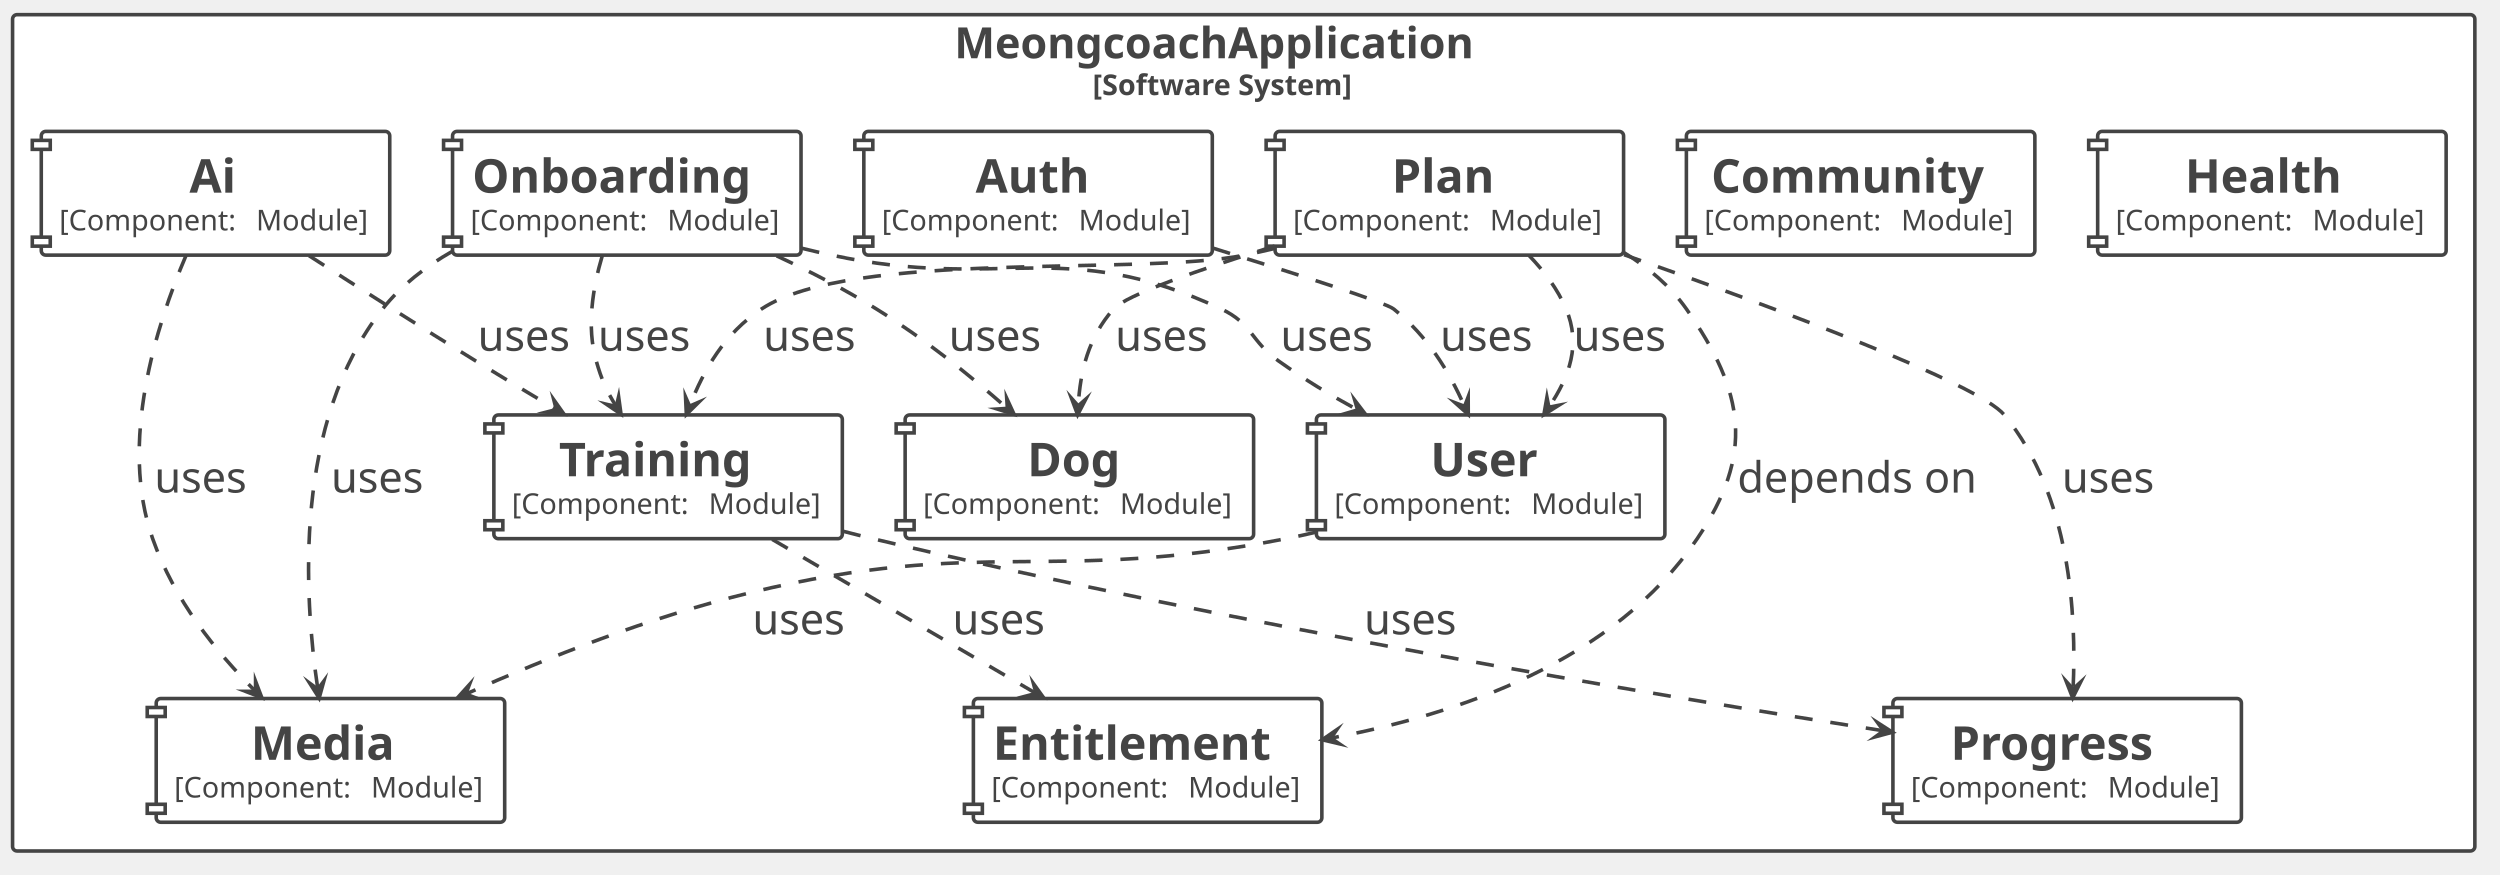
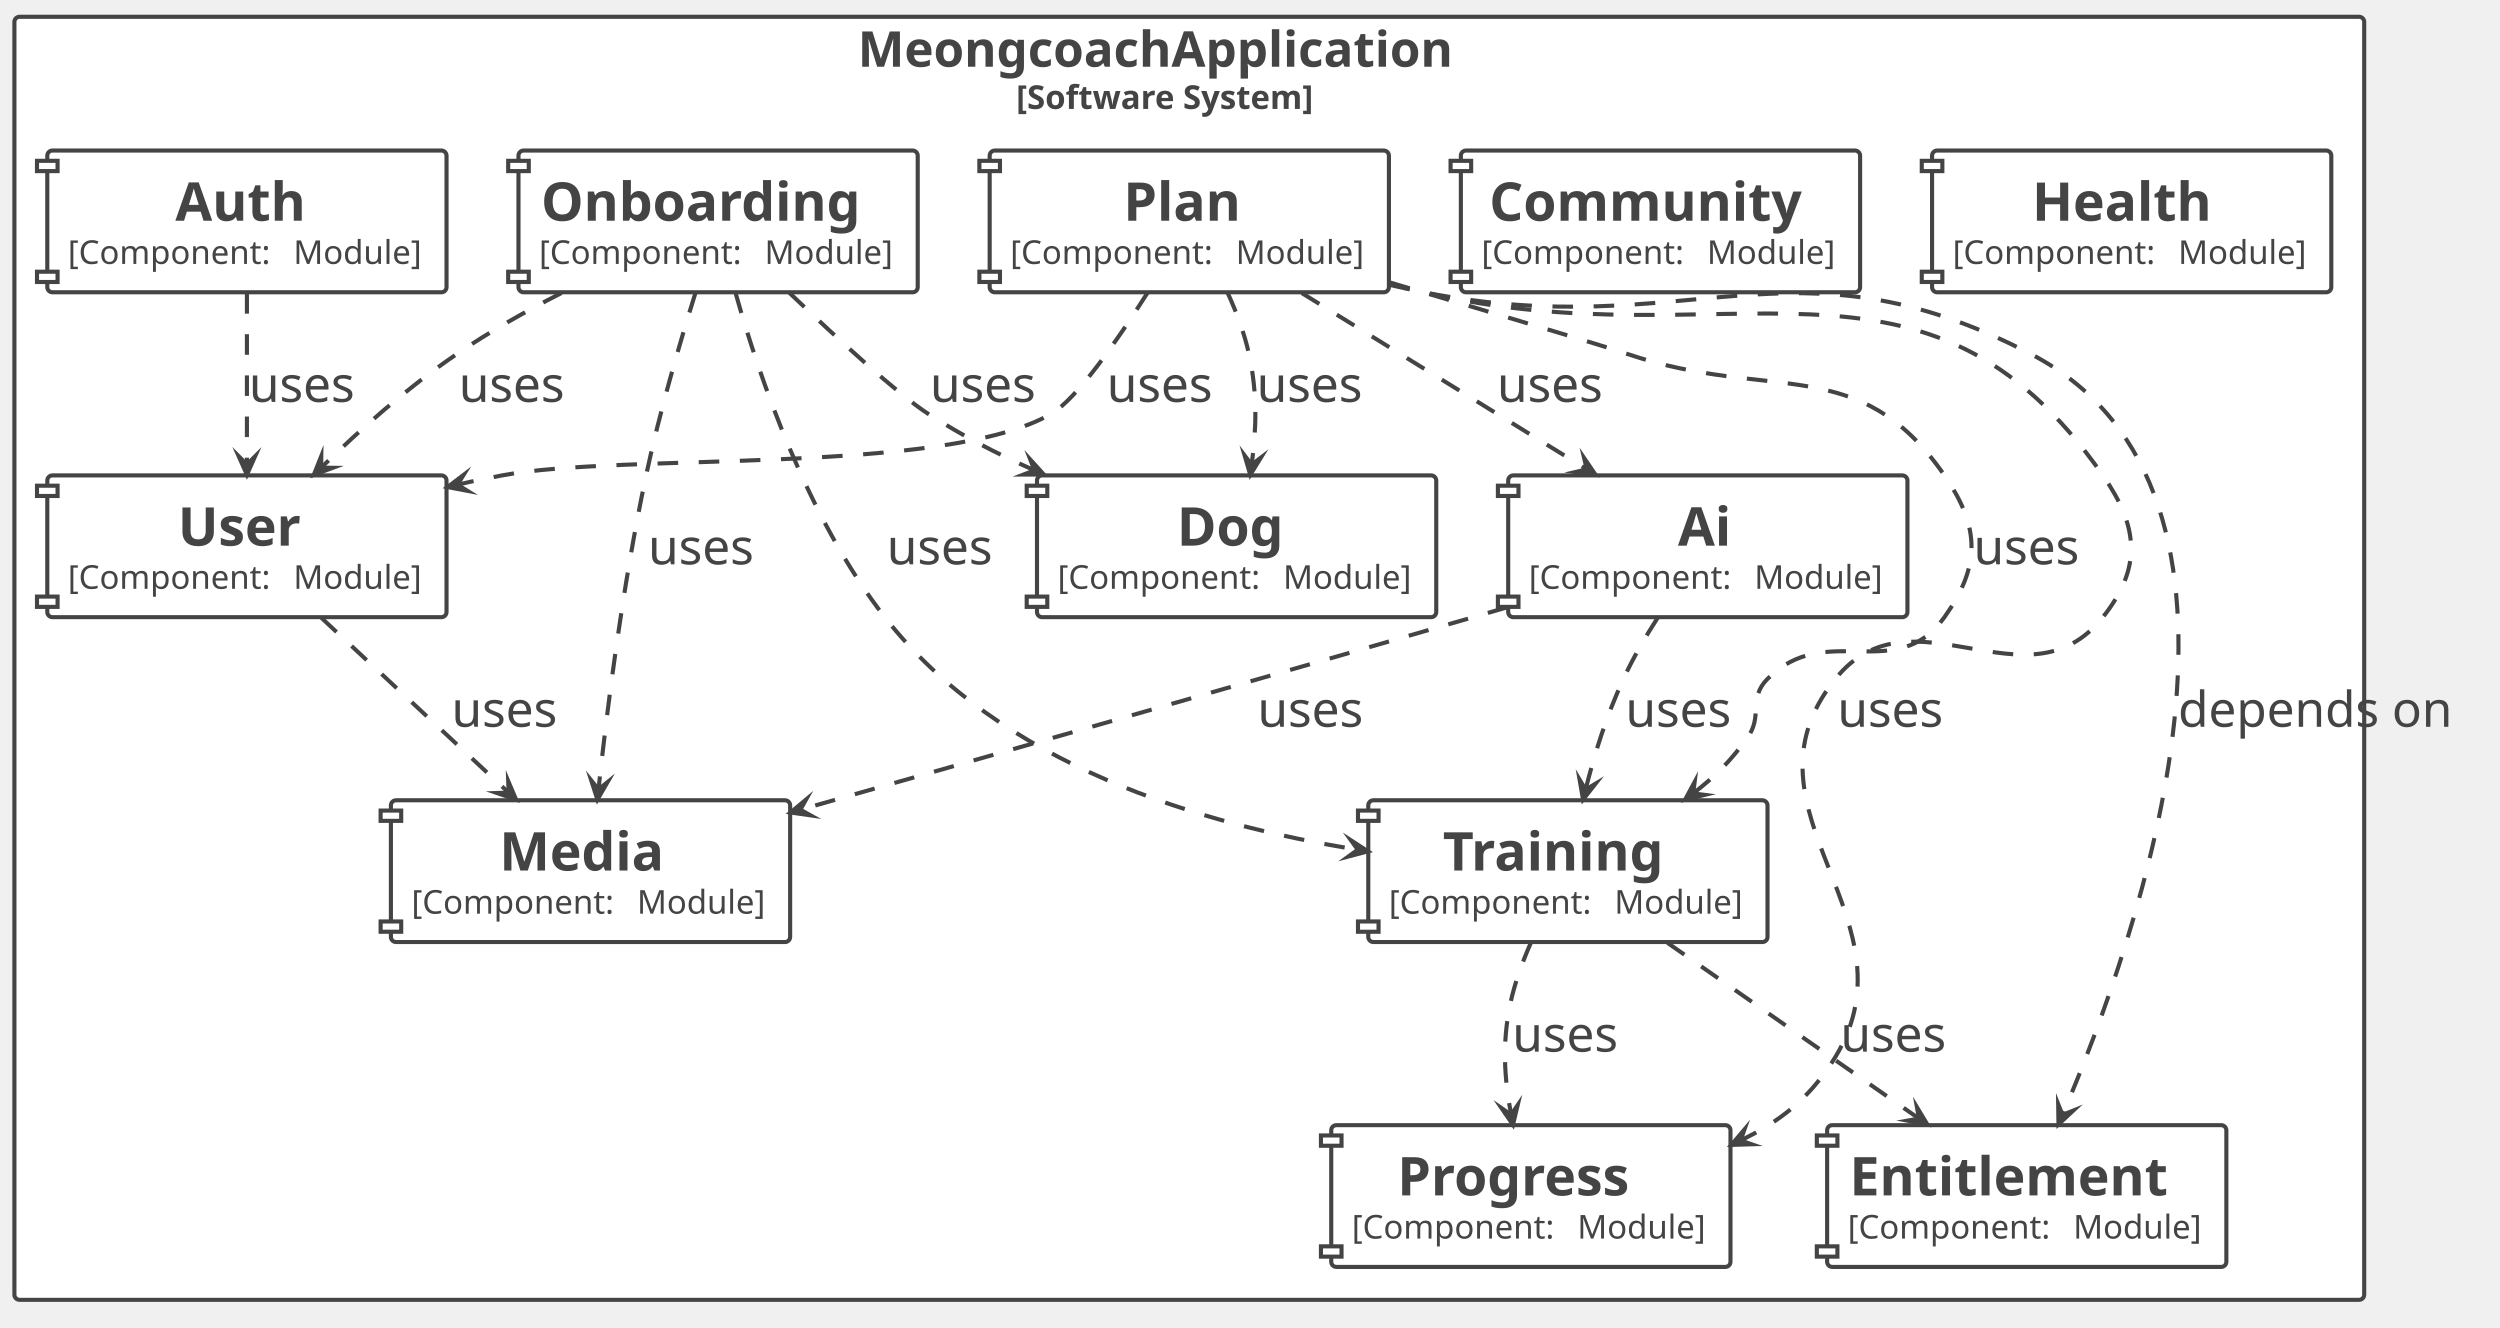
- <svg xmlns="http://www.w3.org/2000/svg" version="1.1" data-diagram-type="DESCRIPTION" style="width:1392px;height:487px;background:#FFFFFF;" width="1392px" height="487px" viewBox="0 0 1392 487" zoomAndPan="magnify" preserveAspectRatio="none" contentStyleType="text/css">
+ <svg xmlns="http://www.w3.org/2000/svg" version="1.1" data-diagram-type="DESCRIPTION" style="width:1215px;height:645px;background:#FFFFFF;" width="1215px" height="645px" viewBox="0 0 1215 645" zoomAndPan="magnify" preserveAspectRatio="none" contentStyleType="text/css">
  <defs />
  <g font-family="sans-serif" lengthAdjust="spacing">
    <g class="cluster" data-qualified-name="MeongcoachApplication.n.size.16..Software System...size." id="ent0001" data-source-line="48">
-       <rect x="7" y="8.16" width="1371" height="465.67" fill="#FFF" style="stroke:#444;stroke-width:2;" rx="2.5" ry="2.5" />
-       <text x="531.391" y="32.438" fill="#444" font-size="24" textLength="322.219" font-weight="700">MeongcoachApplication</text>
-       <text x="608.355" y="52.949" fill="#444" font-size="16" textLength="168.289" font-weight="700">[Software System]</text>
+       <rect x="7" y="8.16" width="1142" height="623.56" fill="#FFF" style="stroke:#444;stroke-width:2;" rx="2.5" ry="2.5" />
+       <text x="416.891" y="32.438" fill="#444" font-size="24" textLength="322.219" font-weight="700">MeongcoachApplication</text>
+       <text x="493.855" y="52.949" fill="#444" font-size="16" textLength="168.289" font-weight="700">[Software System]</text>
    </g>
    <g class="entity" data-qualified-name="MeongcoachApplication.n.size.16..Software System...size..MeongcoachApplication.MeongcoachApplication.User" id="ent0002" data-source-line="49">
+       <rect x="22.98" y="231.05" width="194.031" height="68.891" fill="#FFF" style="stroke:#444;stroke-width:2;" rx="2.5" ry="2.5" />
+       <rect x="17.98" y="236.05" width="10" height="5" fill="#FFF" style="stroke:#444;stroke-width:2;" />
+       <rect x="17.98" y="289.941" width="10" height="5" fill="#FFF" style="stroke:#444;stroke-width:2;" />
+       <text x="86.474" y="265.184" fill="#444" font-size="26" textLength="67.044" font-weight="700">User</text>
+       <text x="32.98" y="286.167" fill="#444" font-size="16" textLength="104.523">[Component:</text>
+       <text x="137.503" y="286.167" fill="#444" font-size="16"> </text>
+       <text x="142.589" y="286.167" fill="#444" font-size="16" textLength="64.422">Module]</text>
+     </g>
+     <g class="entity" data-qualified-name="MeongcoachApplication.n.size.16..Software System...size..MeongcoachApplication.MeongcoachApplication.Ai" id="ent0003" data-source-line="50">
      <rect x="732.98" y="231.05" width="194.031" height="68.891" fill="#FFF" style="stroke:#444;stroke-width:2;" rx="2.5" ry="2.5" />
      <rect x="727.98" y="236.05" width="10" height="5" fill="#FFF" style="stroke:#444;stroke-width:2;" />
      <rect x="727.98" y="289.941" width="10" height="5" fill="#FFF" style="stroke:#444;stroke-width:2;" />
-       <text x="796.474" y="265.184" fill="#444" font-size="26" textLength="67.044" font-weight="700">User</text>
+       <text x="815.479" y="265.184" fill="#444" font-size="26" textLength="29.034" font-weight="700">Ai</text>
      <text x="742.98" y="286.167" fill="#444" font-size="16" textLength="104.523">[Component:</text>
      <text x="847.503" y="286.167" fill="#444" font-size="16"> </text>
      <text x="852.589" y="286.167" fill="#444" font-size="16" textLength="64.422">Module]</text>
    </g>
-     <g class="entity" data-qualified-name="MeongcoachApplication.n.size.16..Software System...size..MeongcoachApplication.MeongcoachApplication.Ai" id="ent0003" data-source-line="50">
+     <g class="entity" data-qualified-name="MeongcoachApplication.n.size.16..Software System...size..MeongcoachApplication.MeongcoachApplication.Auth" id="ent0004" data-source-line="51">
      <rect x="22.98" y="73.16" width="194.031" height="68.891" fill="#FFF" style="stroke:#444;stroke-width:2;" rx="2.5" ry="2.5" />
      <rect x="17.98" y="78.16" width="10" height="5" fill="#FFF" style="stroke:#444;stroke-width:2;" />
      <rect x="17.98" y="132.051" width="10" height="5" fill="#FFF" style="stroke:#444;stroke-width:2;" />
-       <text x="105.479" y="107.294" fill="#444" font-size="26" textLength="29.034" font-weight="700">Ai</text>
+       <text x="85.21" y="107.294" fill="#444" font-size="26" textLength="69.57" font-weight="700">Auth</text>
      <text x="32.98" y="128.277" fill="#444" font-size="16" textLength="104.523">[Component:</text>
      <text x="137.503" y="128.277" fill="#444" font-size="16"> </text>
      <text x="142.589" y="128.277" fill="#444" font-size="16" textLength="64.422">Module]</text>
-     </g>
-     <g class="entity" data-qualified-name="MeongcoachApplication.n.size.16..Software System...size..MeongcoachApplication.MeongcoachApplication.Auth" id="ent0004" data-source-line="51">
-       <rect x="480.98" y="73.16" width="194.031" height="68.891" fill="#FFF" style="stroke:#444;stroke-width:2;" rx="2.5" ry="2.5" />
-       <rect x="475.98" y="78.16" width="10" height="5" fill="#FFF" style="stroke:#444;stroke-width:2;" />
-       <rect x="475.98" y="132.051" width="10" height="5" fill="#FFF" style="stroke:#444;stroke-width:2;" />
-       <text x="543.21" y="107.294" fill="#444" font-size="26" textLength="69.57" font-weight="700">Auth</text>
-       <text x="490.98" y="128.277" fill="#444" font-size="16" textLength="104.523">[Component:</text>
-       <text x="595.503" y="128.277" fill="#444" font-size="16"> </text>
-       <text x="600.589" y="128.277" fill="#444" font-size="16" textLength="64.422">Module]</text>
    </g>
    <g class="entity" data-qualified-name="MeongcoachApplication.n.size.16..Software System...size..MeongcoachApplication.MeongcoachApplication.Onboarding" id="ent0005" data-source-line="52">
      <rect x="251.98" y="73.16" width="194.031" height="68.891" fill="#FFF" style="stroke:#444;stroke-width:2;" rx="2.5" ry="2.5" />
      <rect x="246.98" y="78.16" width="10" height="5" fill="#FFF" style="stroke:#444;stroke-width:2;" />
      <rect x="246.98" y="132.051" width="10" height="5" fill="#FFF" style="stroke:#444;stroke-width:2;" />
      <text x="262.947" y="107.294" fill="#444" font-size="26" textLength="172.098" font-weight="700">Onboarding</text>
      <text x="261.98" y="128.277" fill="#444" font-size="16" textLength="104.523">[Component:</text>
      <text x="366.503" y="128.277" fill="#444" font-size="16"> </text>
      <text x="371.589" y="128.277" fill="#444" font-size="16" textLength="64.422">Module]</text>
    </g>
    <g class="entity" data-qualified-name="MeongcoachApplication.n.size.16..Software System...size..MeongcoachApplication.MeongcoachApplication.Plan" id="ent0006" data-source-line="53">
+       <rect x="480.98" y="73.16" width="194.031" height="68.891" fill="#FFF" style="stroke:#444;stroke-width:2;" rx="2.5" ry="2.5" />
+       <rect x="475.98" y="78.16" width="10" height="5" fill="#FFF" style="stroke:#444;stroke-width:2;" />
+       <rect x="475.98" y="132.051" width="10" height="5" fill="#FFF" style="stroke:#444;stroke-width:2;" />
+       <text x="545.984" y="107.294" fill="#444" font-size="26" textLength="64.022" font-weight="700">Plan</text>
+       <text x="490.98" y="128.277" fill="#444" font-size="16" textLength="104.523">[Component:</text>
+       <text x="595.503" y="128.277" fill="#444" font-size="16"> </text>
+       <text x="600.589" y="128.277" fill="#444" font-size="16" textLength="64.422">Module]</text>
+     </g>
+     <g class="entity" data-qualified-name="MeongcoachApplication.n.size.16..Software System...size..MeongcoachApplication.MeongcoachApplication.Community" id="ent0007" data-source-line="54">
      <rect x="709.98" y="73.16" width="194.031" height="68.891" fill="#FFF" style="stroke:#444;stroke-width:2;" rx="2.5" ry="2.5" />
      <rect x="704.98" y="78.16" width="10" height="5" fill="#FFF" style="stroke:#444;stroke-width:2;" />
      <rect x="704.98" y="132.051" width="10" height="5" fill="#FFF" style="stroke:#444;stroke-width:2;" />
-       <text x="774.984" y="107.294" fill="#444" font-size="26" textLength="64.022" font-weight="700">Plan</text>
+       <text x="723.778" y="107.294" fill="#444" font-size="26" textLength="166.436" font-weight="700">Community</text>
      <text x="719.98" y="128.277" fill="#444" font-size="16" textLength="104.523">[Component:</text>
      <text x="824.503" y="128.277" fill="#444" font-size="16"> </text>
      <text x="829.589" y="128.277" fill="#444" font-size="16" textLength="64.422">Module]</text>
-     </g>
-     <g class="entity" data-qualified-name="MeongcoachApplication.n.size.16..Software System...size..MeongcoachApplication.MeongcoachApplication.Community" id="ent0007" data-source-line="54">
-       <rect x="938.98" y="73.16" width="194.031" height="68.891" fill="#FFF" style="stroke:#444;stroke-width:2;" rx="2.5" ry="2.5" />
-       <rect x="933.98" y="78.16" width="10" height="5" fill="#FFF" style="stroke:#444;stroke-width:2;" />
-       <rect x="933.98" y="132.051" width="10" height="5" fill="#FFF" style="stroke:#444;stroke-width:2;" />
-       <text x="952.778" y="107.294" fill="#444" font-size="26" textLength="166.436" font-weight="700">Community</text>
-       <text x="948.98" y="128.277" fill="#444" font-size="16" textLength="104.523">[Component:</text>
-       <text x="1053.503" y="128.277" fill="#444" font-size="16"> </text>
-       <text x="1058.589" y="128.277" fill="#444" font-size="16" textLength="64.422">Module]</text>
    </g>
    <g class="entity" data-qualified-name="MeongcoachApplication.n.size.16..Software System...size..MeongcoachApplication.MeongcoachApplication.Dog" id="ent0008" data-source-line="55">
      <rect x="503.98" y="231.05" width="194.031" height="68.891" fill="#FFF" style="stroke:#444;stroke-width:2;" rx="2.5" ry="2.5" />
      <rect x="498.98" y="236.05" width="10" height="5" fill="#FFF" style="stroke:#444;stroke-width:2;" />
      <rect x="498.98" y="289.941" width="10" height="5" fill="#FFF" style="stroke:#444;stroke-width:2;" />
      <text x="571.968" y="265.184" fill="#444" font-size="26" textLength="58.056" font-weight="700">Dog</text>
      <text x="513.98" y="286.167" fill="#444" font-size="16" textLength="104.523">[Component:</text>
      <text x="618.503" y="286.167" fill="#444" font-size="16"> </text>
      <text x="623.589" y="286.167" fill="#444" font-size="16" textLength="64.422">Module]</text>
    </g>
    <g class="entity" data-qualified-name="MeongcoachApplication.n.size.16..Software System...size..MeongcoachApplication.MeongcoachApplication.Entitlement" id="ent0009" data-source-line="56">
-       <rect x="541.98" y="388.94" width="194.031" height="68.891" fill="#FFF" style="stroke:#444;stroke-width:2;" rx="2.5" ry="2.5" />
-       <rect x="536.98" y="393.94" width="10" height="5" fill="#FFF" style="stroke:#444;stroke-width:2;" />
-       <rect x="536.98" y="447.831" width="10" height="5" fill="#FFF" style="stroke:#444;stroke-width:2;" />
-       <text x="552.871" y="423.074" fill="#444" font-size="26" textLength="172.25" font-weight="700">Entitlement</text>
-       <text x="551.98" y="444.057" fill="#444" font-size="16" textLength="104.523">[Component:</text>
-       <text x="656.503" y="444.057" fill="#444" font-size="16"> </text>
-       <text x="661.589" y="444.057" fill="#444" font-size="16" textLength="64.422">Module]</text>
+       <rect x="887.98" y="546.83" width="194.031" height="68.891" fill="#FFF" style="stroke:#444;stroke-width:2;" rx="2.5" ry="2.5" />
+       <rect x="882.98" y="551.83" width="10" height="5" fill="#FFF" style="stroke:#444;stroke-width:2;" />
+       <rect x="882.98" y="605.721" width="10" height="5" fill="#FFF" style="stroke:#444;stroke-width:2;" />
+       <text x="898.871" y="580.964" fill="#444" font-size="26" textLength="172.25" font-weight="700">Entitlement</text>
+       <text x="897.98" y="601.947" fill="#444" font-size="16" textLength="104.523">[Component:</text>
+       <text x="1002.503" y="601.947" fill="#444" font-size="16"> </text>
+       <text x="1007.589" y="601.947" fill="#444" font-size="16" textLength="64.422">Module]</text>
    </g>
    <g class="entity" data-qualified-name="MeongcoachApplication.n.size.16..Software System...size..MeongcoachApplication.MeongcoachApplication.Health" id="ent0010" data-source-line="57">
-       <rect x="1167.98" y="73.16" width="194.031" height="68.891" fill="#FFF" style="stroke:#444;stroke-width:2;" rx="2.5" ry="2.5" />
-       <rect x="1162.98" y="78.16" width="10" height="5" fill="#FFF" style="stroke:#444;stroke-width:2;" />
-       <rect x="1162.98" y="132.051" width="10" height="5" fill="#FFF" style="stroke:#444;stroke-width:2;" />
-       <text x="1216.601" y="107.294" fill="#444" font-size="26" textLength="96.789" font-weight="700">Health</text>
-       <text x="1177.98" y="128.277" fill="#444" font-size="16" textLength="104.523">[Component:</text>
-       <text x="1282.503" y="128.277" fill="#444" font-size="16"> </text>
-       <text x="1287.589" y="128.277" fill="#444" font-size="16" textLength="64.422">Module]</text>
+       <rect x="938.98" y="73.16" width="194.031" height="68.891" fill="#FFF" style="stroke:#444;stroke-width:2;" rx="2.5" ry="2.5" />
+       <rect x="933.98" y="78.16" width="10" height="5" fill="#FFF" style="stroke:#444;stroke-width:2;" />
+       <rect x="933.98" y="132.051" width="10" height="5" fill="#FFF" style="stroke:#444;stroke-width:2;" />
+       <text x="987.601" y="107.294" fill="#444" font-size="26" textLength="96.789" font-weight="700">Health</text>
+       <text x="948.98" y="128.277" fill="#444" font-size="16" textLength="104.523">[Component:</text>
+       <text x="1053.503" y="128.277" fill="#444" font-size="16"> </text>
+       <text x="1058.589" y="128.277" fill="#444" font-size="16" textLength="64.422">Module]</text>
    </g>
    <g class="entity" data-qualified-name="MeongcoachApplication.n.size.16..Software System...size..MeongcoachApplication.MeongcoachApplication.Media" id="ent0011" data-source-line="58">
-       <rect x="86.98" y="388.94" width="194.031" height="68.891" fill="#FFF" style="stroke:#444;stroke-width:2;" rx="2.5" ry="2.5" />
-       <rect x="81.98" y="393.94" width="10" height="5" fill="#FFF" style="stroke:#444;stroke-width:2;" />
-       <rect x="81.98" y="447.831" width="10" height="5" fill="#FFF" style="stroke:#444;stroke-width:2;" />
-       <text x="139.708" y="423.074" fill="#444" font-size="26" textLength="88.575" font-weight="700">Media</text>
-       <text x="96.98" y="444.057" fill="#444" font-size="16" textLength="104.523">[Component:</text>
-       <text x="201.503" y="444.057" fill="#444" font-size="16"> </text>
-       <text x="206.589" y="444.057" fill="#444" font-size="16" textLength="64.422">Module]</text>
+       <rect x="189.98" y="388.94" width="194.031" height="68.891" fill="#FFF" style="stroke:#444;stroke-width:2;" rx="2.5" ry="2.5" />
+       <rect x="184.98" y="393.94" width="10" height="5" fill="#FFF" style="stroke:#444;stroke-width:2;" />
+       <rect x="184.98" y="447.831" width="10" height="5" fill="#FFF" style="stroke:#444;stroke-width:2;" />
+       <text x="242.708" y="423.074" fill="#444" font-size="26" textLength="88.575" font-weight="700">Media</text>
+       <text x="199.98" y="444.057" fill="#444" font-size="16" textLength="104.523">[Component:</text>
+       <text x="304.503" y="444.057" fill="#444" font-size="16"> </text>
+       <text x="309.589" y="444.057" fill="#444" font-size="16" textLength="64.422">Module]</text>
    </g>
    <g class="entity" data-qualified-name="MeongcoachApplication.n.size.16..Software System...size..MeongcoachApplication.MeongcoachApplication.Progress" id="ent0012" data-source-line="59">
-       <rect x="1053.98" y="388.94" width="194.031" height="68.891" fill="#FFF" style="stroke:#444;stroke-width:2;" rx="2.5" ry="2.5" />
-       <rect x="1048.98" y="393.94" width="10" height="5" fill="#FFF" style="stroke:#444;stroke-width:2;" />
-       <rect x="1048.98" y="447.831" width="10" height="5" fill="#FFF" style="stroke:#444;stroke-width:2;" />
-       <text x="1086.116" y="423.074" fill="#444" font-size="26" textLength="129.759" font-weight="700">Progress</text>
-       <text x="1063.98" y="444.057" fill="#444" font-size="16" textLength="104.523">[Component:</text>
-       <text x="1168.503" y="444.057" fill="#444" font-size="16"> </text>
-       <text x="1173.589" y="444.057" fill="#444" font-size="16" textLength="64.422">Module]</text>
+       <rect x="646.98" y="546.83" width="194.031" height="68.891" fill="#FFF" style="stroke:#444;stroke-width:2;" rx="2.5" ry="2.5" />
+       <rect x="641.98" y="551.83" width="10" height="5" fill="#FFF" style="stroke:#444;stroke-width:2;" />
+       <rect x="641.98" y="605.721" width="10" height="5" fill="#FFF" style="stroke:#444;stroke-width:2;" />
+       <text x="679.116" y="580.964" fill="#444" font-size="26" textLength="129.759" font-weight="700">Progress</text>
+       <text x="656.98" y="601.947" fill="#444" font-size="16" textLength="104.523">[Component:</text>
+       <text x="761.503" y="601.947" fill="#444" font-size="16"> </text>
+       <text x="766.589" y="601.947" fill="#444" font-size="16" textLength="64.422">Module]</text>
    </g>
    <g class="entity" data-qualified-name="MeongcoachApplication.n.size.16..Software System...size..MeongcoachApplication.MeongcoachApplication.Training" id="ent0013" data-source-line="60">
-       <rect x="274.98" y="231.05" width="194.031" height="68.891" fill="#FFF" style="stroke:#444;stroke-width:2;" rx="2.5" ry="2.5" />
-       <rect x="269.98" y="236.05" width="10" height="5" fill="#FFF" style="stroke:#444;stroke-width:2;" />
-       <rect x="269.98" y="289.941" width="10" height="5" fill="#FFF" style="stroke:#444;stroke-width:2;" />
-       <text x="311.217" y="265.184" fill="#444" font-size="26" textLength="121.558" font-weight="700">Training</text>
-       <text x="284.98" y="286.167" fill="#444" font-size="16" textLength="104.523">[Component:</text>
-       <text x="389.503" y="286.167" fill="#444" font-size="16"> </text>
-       <text x="394.589" y="286.167" fill="#444" font-size="16" textLength="64.422">Module]</text>
+       <rect x="664.98" y="388.94" width="194.031" height="68.891" fill="#FFF" style="stroke:#444;stroke-width:2;" rx="2.5" ry="2.5" />
+       <rect x="659.98" y="393.94" width="10" height="5" fill="#FFF" style="stroke:#444;stroke-width:2;" />
+       <rect x="659.98" y="447.831" width="10" height="5" fill="#FFF" style="stroke:#444;stroke-width:2;" />
+       <text x="701.217" y="423.074" fill="#444" font-size="26" textLength="121.558" font-weight="700">Training</text>
+       <text x="674.98" y="444.057" fill="#444" font-size="16" textLength="104.523">[Component:</text>
+       <text x="779.503" y="444.057" fill="#444" font-size="16"> </text>
+       <text x="784.589" y="444.057" fill="#444" font-size="16" textLength="64.422">Module]</text>
    </g>
-     <g class="link" data-entity-1="ent0002" data-entity-2="ent0011" id="lnk14" data-source-line="63" data-link-type="dependency">
-       <path d="M732.66,296.34 C727.05,297.66 721.47,298.87 716,299.94 C585.35,325.45 547.35,298.52 418,329.94 C361.44,343.68 304.927,366.124 259.357,386.444" style="stroke:#444;stroke-width:2;stroke-dasharray:10,10;" fill="none" id="MeongcoachApplication.MeongcoachApplication.User-to-MeongcoachApplication.MeongcoachApplication.Media" />
-       <polygon points="254.79,388.48,264.639,388.468,259.357,386.444,261.381,381.162,254.79,388.48" fill="#444" style="stroke:#444;stroke-width:2;stroke-linejoin:miter;stroke-miterlimit:10;" />
-       <text x="419" y="353.218" fill="#444" font-size="24" textLength="54.984">uses</text>
+     <g class="link" data-entity-1="ent0003" data-entity-2="ent0013" id="lnk14" data-source-line="63" data-link-type="dependency">
+       <path d="M805.55,300.36 C799.57,309.65 793.58,319.92 789,329.94 C780.45,348.64 775.105,365.862 770.585,383.752" style="stroke:#444;stroke-width:2;stroke-dasharray:10,10;" fill="none" id="MeongcoachApplication.MeongcoachApplication.Ai-to-MeongcoachApplication.MeongcoachApplication.Training" />
+       <polygon points="769.36,388.6,775.443,380.854,770.585,383.752,767.686,378.895,769.36,388.6" fill="#444" style="stroke:#444;stroke-width:2;stroke-linejoin:miter;stroke-miterlimit:10;" />
+       <text x="790" y="353.218" fill="#444" font-size="24" textLength="54.984">uses</text>
    </g>
-     <g class="link" data-entity-1="ent0013" data-entity-2="ent0012" id="lnk15" data-source-line="64" data-link-type="dependency">
-       <path d="M469.46,295.81 C475.04,297.26 480.58,298.65 486,299.94 C685.99,347.55 918.62,386.547 1048.77,406.927" style="stroke:#444;stroke-width:2;stroke-dasharray:10,10;" fill="none" id="MeongcoachApplication.MeongcoachApplication.Training-to-MeongcoachApplication.MeongcoachApplication.Progress" />
-       <polygon points="1053.71,407.7,1045.437,402.356,1048.77,406.927,1044.2,410.26,1053.71,407.7" fill="#444" style="stroke:#444;stroke-width:2;stroke-linejoin:miter;stroke-miterlimit:10;" />
-       <text x="759.57" y="353.218" fill="#444" font-size="24" textLength="54.984">uses</text>
+     <g class="link" data-entity-1="ent0003" data-entity-2="ent0011" id="lnk15" data-source-line="64" data-link-type="dependency">
+       <path d="M732.69,295.1 C727.04,296.74 721.45,298.36 716,299.94 C602.17,332.88 475.97,368.815 388.99,393.505" style="stroke:#444;stroke-width:2;stroke-dasharray:10,10;" fill="none" id="MeongcoachApplication.MeongcoachApplication.Ai-to-MeongcoachApplication.MeongcoachApplication.Media" />
+       <polygon points="384.18,394.87,393.93,396.261,388.99,393.505,391.746,388.565,384.18,394.87" fill="#444" style="stroke:#444;stroke-width:2;stroke-linejoin:miter;stroke-miterlimit:10;" />
+       <text x="611.15" y="353.218" fill="#444" font-size="24" textLength="54.984">uses</text>
    </g>
-     <g class="link" data-entity-1="ent0013" data-entity-2="ent0009" id="lnk16" data-source-line="65" data-link-type="dependency">
-       <path d="M429.94,300.32 C474.72,326.47 532.102,359.969 576.862,386.099" style="stroke:#444;stroke-width:2;stroke-dasharray:10,10;" fill="none" id="MeongcoachApplication.MeongcoachApplication.Training-to-MeongcoachApplication.MeongcoachApplication.Entitlement" />
-       <polygon points="581.18,388.62,575.424,380.628,576.862,386.099,571.391,387.537,581.18,388.62" fill="#444" style="stroke:#444;stroke-width:2;stroke-linejoin:miter;stroke-miterlimit:10;" />
-       <text x="530.41" y="353.218" fill="#444" font-size="24" textLength="54.984">uses</text>
+     <g class="link" data-entity-1="ent0005" data-entity-2="ent0002" id="lnk16" data-source-line="65" data-link-type="dependency">
+       <path d="M272.87,142.4 C255.63,151.2 237.77,161.27 222,172.05 C196.95,189.18 175.225,208.575 156.085,227.285" style="stroke:#444;stroke-width:2;stroke-dasharray:10,10;" fill="none" id="MeongcoachApplication.MeongcoachApplication.Onboarding-to-MeongcoachApplication.MeongcoachApplication.User" />
+       <polygon points="152.51,230.78,161.742,227.349,156.085,227.285,156.15,221.629,152.51,230.78" fill="#444" style="stroke:#444;stroke-width:2;stroke-linejoin:miter;stroke-miterlimit:10;" />
+       <text x="223" y="195.327" fill="#444" font-size="24" textLength="54.984">uses</text>
    </g>
-     <g class="link" data-entity-1="ent0003" data-entity-2="ent0013" id="lnk17" data-source-line="66" data-link-type="dependency">
-       <path d="M172.09,142.39 C199.59,160.08 233.98,181.97 265,201.05 C280.82,210.78 293.79,218.58 309.74,228.04" style="stroke:#444;stroke-width:2;stroke-dasharray:10,10;" fill="none" id="MeongcoachApplication.MeongcoachApplication.Ai-to-MeongcoachApplication.MeongcoachApplication.Training" />
-       <polygon points="314.04,230.59,308.34,222.559,309.74,228.04,304.259,229.439,314.04,230.59" fill="#444" style="stroke:#444;stroke-width:2;stroke-linejoin:miter;stroke-miterlimit:10;" />
-       <text x="266" y="195.328" fill="#444" font-size="24" textLength="54.984">uses</text>
+     <g class="link" data-entity-1="ent0005" data-entity-2="ent0008" id="lnk17" data-source-line="66" data-link-type="dependency">
+       <path d="M383.66,142.32 C407.3,164.86 436.8,191.98 451,201.05 C468.4,212.16 483.498,220.066 502.738,228.586" style="stroke:#444;stroke-width:2;stroke-dasharray:10,10;" fill="none" id="MeongcoachApplication.MeongcoachApplication.Onboarding-to-MeongcoachApplication.MeongcoachApplication.Dog" />
+       <polygon points="507.31,230.61,500.7,223.309,502.738,228.586,497.461,230.623,507.31,230.61" fill="#444" style="stroke:#444;stroke-width:2;stroke-linejoin:miter;stroke-miterlimit:10;" />
+       <text x="452" y="195.327" fill="#444" font-size="24" textLength="54.984">uses</text>
    </g>
-     <g class="link" data-entity-1="ent0003" data-entity-2="ent0011" id="lnk18" data-source-line="67" data-link-type="dependency">
-       <path d="M103.58,142.27 C86.94,181.16 66.14,246.61 85,299.94 C97.12,334.22 119.845,362.384 142.275,384.944" style="stroke:#444;stroke-width:2;stroke-dasharray:10,10;" fill="none" id="MeongcoachApplication.MeongcoachApplication.Ai-to-MeongcoachApplication.MeongcoachApplication.Media" />
-       <polygon points="145.8,388.49,142.291,379.288,142.275,384.944,136.618,384.928,145.8,388.49" fill="#444" style="stroke:#444;stroke-width:2;stroke-linejoin:miter;stroke-miterlimit:10;" />
-       <text x="86" y="274.268" fill="#444" font-size="24" textLength="54.984">uses</text>
+     <g class="link" data-entity-1="ent0005" data-entity-2="ent0011" id="lnk18" data-source-line="67" data-link-type="dependency">
+       <path d="M338,142.33 C330.37,166.75 320.45,200.66 314,231.05 C302.39,285.69 294.993,345.219 290.873,383.639" style="stroke:#444;stroke-width:2;stroke-dasharray:10,10;" fill="none" id="MeongcoachApplication.MeongcoachApplication.Onboarding-to-MeongcoachApplication.MeongcoachApplication.Media" />
+       <polygon points="290.34,388.61,295.277,380.088,290.873,383.639,287.322,379.235,290.34,388.61" fill="#444" style="stroke:#444;stroke-width:2;stroke-linejoin:miter;stroke-miterlimit:10;" />
+       <text x="315" y="274.267" fill="#444" font-size="24" textLength="54.984">uses</text>
    </g>
-     <g class="link" data-entity-1="ent0006" data-entity-2="ent0009" id="lnk19" data-source-line="68" data-link-type="dependency">
-       <path d="M904.25,140.66 C917.73,148.94 930.02,159.25 939,172.05 C971.69,218.62 976.9,252.82 945,299.94 C898.65,368.41 812.044,397.679 741.114,410.979" style="stroke:#444;stroke-width:2;stroke-dasharray:10,10;" fill="none" id="MeongcoachApplication.MeongcoachApplication.Plan-to-MeongcoachApplication.MeongcoachApplication.Entitlement" />
-       <polygon points="736.2,411.9,745.783,414.173,741.114,410.979,744.309,406.31,736.2,411.9" fill="#444" style="stroke:#444;stroke-width:2;stroke-linejoin:miter;stroke-miterlimit:10;" />
-       <text x="967.4" y="274.268" fill="#444" font-size="24" textLength="140.473">depends on</text>
+     <g class="link" data-entity-1="ent0005" data-entity-2="ent0013" id="lnk19" data-source-line="68" data-link-type="dependency">
+       <path d="M357.52,142.5 C368.96,183.06 392.31,251.56 430,299.94 C485.97,371.79 583.523,400.687 659.873,412.957" style="stroke:#444;stroke-width:2;stroke-dasharray:10,10;" fill="none" id="MeongcoachApplication.MeongcoachApplication.Onboarding-to-MeongcoachApplication.MeongcoachApplication.Training" />
+       <polygon points="664.81,413.75,656.559,408.373,659.873,412.957,655.289,416.271,664.81,413.75" fill="#444" style="stroke:#444;stroke-width:2;stroke-linejoin:miter;stroke-miterlimit:10;" />
+       <text x="431" y="274.267" fill="#444" font-size="24" textLength="54.984">uses</text>
    </g>
-     <g class="link" data-entity-1="ent0006" data-entity-2="ent0013" id="lnk20" data-source-line="69" data-link-type="dependency">
-       <path d="M709.64,138.38 C704.04,139.71 698.46,140.95 693,142.05 C634.03,153.89 474.16,138.85 424,172.05 C403.42,185.67 391.96,205.703 383.97,226.143" style="stroke:#444;stroke-width:2;stroke-dasharray:10,10;" fill="none" id="MeongcoachApplication.MeongcoachApplication.Plan-to-MeongcoachApplication.MeongcoachApplication.Training" />
-       <polygon points="382.15,230.8,389.152,223.874,383.97,226.143,381.701,220.962,382.15,230.8" fill="#444" style="stroke:#444;stroke-width:2;stroke-linejoin:miter;stroke-miterlimit:10;" />
-       <text x="425" y="195.328" fill="#444" font-size="24" textLength="54.984">uses</text>
+     <g class="link" data-entity-1="ent0006" data-entity-2="ent0009" id="lnk20" data-source-line="69" data-link-type="dependency">
+       <path d="M675.34,138.44 C680.95,139.76 686.53,140.98 692,142.05 C821.33,167.37 870.09,111.23 987,172.05 C1116.05,239.18 1038.844,456.482 1002.384,541.822" style="stroke:#444;stroke-width:2;stroke-dasharray:10,10;" fill="none" id="MeongcoachApplication.MeongcoachApplication.Plan-to-MeongcoachApplication.MeongcoachApplication.Entitlement" />
+       <polygon points="1000.42,546.42,1007.634,539.715,1002.384,541.822,1000.278,536.572,1000.42,546.42" fill="#444" style="stroke:#444;stroke-width:2;stroke-linejoin:miter;stroke-miterlimit:10;" />
+       <text x="1058.57" y="353.218" fill="#444" font-size="24" textLength="140.473">depends on</text>
    </g>
-     <g class="link" data-entity-1="ent0006" data-entity-2="ent0012" id="lnk21" data-source-line="70" data-link-type="dependency">
-       <path d="M904.26,141.81 C989.39,171.72 1101.68,213.6 1116,231.05 C1152.85,275.95 1156.209,341.895 1154.299,383.605" style="stroke:#444;stroke-width:2;stroke-dasharray:10,10;" fill="none" id="MeongcoachApplication.MeongcoachApplication.Plan-to-MeongcoachApplication.MeongcoachApplication.Progress" />
-       <polygon points="1154.07,388.6,1158.478,379.793,1154.299,383.605,1150.486,379.427,1154.07,388.6" fill="#444" style="stroke:#444;stroke-width:2;stroke-linejoin:miter;stroke-miterlimit:10;" />
-       <text x="1148.11" y="274.268" fill="#444" font-size="24" textLength="54.984">uses</text>
+     <g class="link" data-entity-1="ent0006" data-entity-2="ent0003" id="lnk21" data-source-line="70" data-link-type="dependency">
+       <path d="M632.68,142.43 C674.95,168.58 728.928,201.97 771.178,228.1" style="stroke:#444;stroke-width:2;stroke-dasharray:10,10;" fill="none" id="MeongcoachApplication.MeongcoachApplication.Plan-to-MeongcoachApplication.MeongcoachApplication.Ai" />
+       <polygon points="775.43,230.73,769.88,222.594,771.178,228.1,765.672,229.398,775.43,230.73" fill="#444" style="stroke:#444;stroke-width:2;stroke-linejoin:miter;stroke-miterlimit:10;" />
+       <text x="727.57" y="195.327" fill="#444" font-size="24" textLength="54.984">uses</text>
    </g>
-     <g class="link" data-entity-1="ent0006" data-entity-2="ent0002" id="lnk22" data-source-line="71" data-link-type="dependency">
-       <path d="M851.31,142.21 C859.73,150.93 867.35,161 872,172.05 C880.28,191.71 874.138,209.279 862.418,226.729" style="stroke:#444;stroke-width:2;stroke-dasharray:10,10;" fill="none" id="MeongcoachApplication.MeongcoachApplication.Plan-to-MeongcoachApplication.MeongcoachApplication.User" />
-       <polygon points="859.63,230.88,867.969,225.639,862.418,226.729,861.327,221.179,859.63,230.88" fill="#444" style="stroke:#444;stroke-width:2;stroke-linejoin:miter;stroke-miterlimit:10;" />
-       <text x="876.22" y="195.328" fill="#444" font-size="24" textLength="54.984">uses</text>
+     <g class="link" data-entity-1="ent0006" data-entity-2="ent0013" id="lnk22" data-source-line="71" data-link-type="dependency">
+       <path d="M675.44,137.26 C725.85,152.15 779.29,168.07 791,172.05 C860.4,195.64 903.47,170.66 945,231.05 C962.35,256.28 962.73,274.98 945,299.94 C921.56,332.94 887.57,301.26 859,329.94 C849.38,339.6 857.1,347.97 849,358.94 C840.78,370.06 833.996,377.002 822.886,385.592" style="stroke:#444;stroke-width:2;stroke-dasharray:10,10;" fill="none" id="MeongcoachApplication.MeongcoachApplication.Plan-to-MeongcoachApplication.MeongcoachApplication.Training" />
+       <polygon points="818.93,388.65,828.497,386.31,822.886,385.592,823.603,379.981,818.93,388.65" fill="#444" style="stroke:#444;stroke-width:2;stroke-linejoin:miter;stroke-miterlimit:10;" />
+       <text x="959.16" y="274.267" fill="#444" font-size="24" textLength="54.984">uses</text>
    </g>
-     <g class="link" data-entity-1="ent0006" data-entity-2="ent0008" id="lnk23" data-source-line="72" data-link-type="dependency">
-       <path d="M709.72,137.01 C667.8,150.1 626.76,164.39 620,172.05 C605.9,188.02 601.527,206.62 600.337,225.97" style="stroke:#444;stroke-width:2;stroke-dasharray:10,10;" fill="none" id="MeongcoachApplication.MeongcoachApplication.Plan-to-MeongcoachApplication.MeongcoachApplication.Dog" />
-       <polygon points="600.03,230.96,604.575,222.223,600.337,225.97,596.59,221.732,600.03,230.96" fill="#444" style="stroke:#444;stroke-width:2;stroke-linejoin:miter;stroke-miterlimit:10;" />
-       <text x="621" y="195.328" fill="#444" font-size="24" textLength="54.984">uses</text>
+     <g class="link" data-entity-1="ent0006" data-entity-2="ent0012" id="lnk23" data-source-line="72" data-link-type="dependency">
+       <path d="M675.45,137.96 C681.03,139.4 686.58,140.78 692,142.05 C839.91,176.68 935.13,106.43 1022,231.05 C1039.51,256.17 1041.06,275.98 1022,299.94 C985.09,346.34 929.16,283.73 892,329.94 C839.94,394.67 935.92,447.61 890,516.83 C878.31,534.45 865.074,545.029 845.944,554.249" style="stroke:#444;stroke-width:2;stroke-dasharray:10,10;" fill="none" id="MeongcoachApplication.MeongcoachApplication.Plan-to-MeongcoachApplication.MeongcoachApplication.Progress" />
+       <polygon points="841.44,556.42,851.284,556.116,845.944,554.249,847.811,548.909,841.44,556.42" fill="#444" style="stroke:#444;stroke-width:2;stroke-linejoin:miter;stroke-miterlimit:10;" />
+       <text x="893" y="353.218" fill="#444" font-size="24" textLength="54.984">uses</text>
    </g>
-     <g class="link" data-entity-1="ent0004" data-entity-2="ent0002" id="lnk24" data-source-line="73" data-link-type="dependency">
-       <path d="M675.32,138.14 C723.15,152.94 771.55,168.48 776,172.05 C794.99,187.29 806.639,206.58 815.479,226.23" style="stroke:#444;stroke-width:2;stroke-dasharray:10,10;" fill="none" id="MeongcoachApplication.MeongcoachApplication.Auth-to-MeongcoachApplication.MeongcoachApplication.User" />
-       <polygon points="817.53,230.79,817.485,220.941,815.479,226.23,810.19,224.224,817.53,230.79" fill="#444" style="stroke:#444;stroke-width:2;stroke-linejoin:miter;stroke-miterlimit:10;" />
-       <text x="801.91" y="195.328" fill="#444" font-size="24" textLength="54.984">uses</text>
+     <g class="link" data-entity-1="ent0006" data-entity-2="ent0002" id="lnk24" data-source-line="73" data-link-type="dependency">
+       <path d="M557.83,142.08 C542.99,165.51 523.33,193.86 511,201.05 C459.42,231.12 302.66,219.91 244,231.05 C235.35,232.69 231.277,233.474 222.357,235.574" style="stroke:#444;stroke-width:2;stroke-dasharray:10,10;" fill="none" id="MeongcoachApplication.MeongcoachApplication.Plan-to-MeongcoachApplication.MeongcoachApplication.User" />
+       <polygon points="217.49,236.72,227.167,238.551,222.357,235.574,225.334,230.764,217.49,236.72" fill="#444" style="stroke:#444;stroke-width:2;stroke-linejoin:miter;stroke-miterlimit:10;" />
+       <text x="537.92" y="195.327" fill="#444" font-size="24" textLength="54.984">uses</text>
    </g>
-     <g class="link" data-entity-1="ent0005" data-entity-2="ent0002" id="lnk25" data-source-line="74" data-link-type="dependency">
-       <path d="M446.39,138.21 C451.99,139.59 457.55,140.88 463,142.05 C558.19,162.48 591.78,130.86 680,172.05 C697.39,180.17 696.32,189.98 712,201.05 C727.01,211.65 739.601,219.355 755.911,228.255" style="stroke:#444;stroke-width:2;stroke-dasharray:10,10;" fill="none" id="MeongcoachApplication.MeongcoachApplication.Onboarding-to-MeongcoachApplication.MeongcoachApplication.User" />
-       <polygon points="760.3,230.65,754.316,222.828,755.911,228.255,750.484,229.85,760.3,230.65" fill="#444" style="stroke:#444;stroke-width:2;stroke-linejoin:miter;stroke-miterlimit:10;" />
-       <text x="713" y="195.328" fill="#444" font-size="24" textLength="54.984">uses</text>
+     <g class="link" data-entity-1="ent0006" data-entity-2="ent0008" id="lnk25" data-source-line="74" data-link-type="dependency">
+       <path d="M596.6,142.25 C600.88,151.62 604.81,161.99 607,172.05 C611.17,191.22 610.675,208.155 608.305,225.825" style="stroke:#444;stroke-width:2;stroke-dasharray:10,10;" fill="none" id="MeongcoachApplication.MeongcoachApplication.Plan-to-MeongcoachApplication.MeongcoachApplication.Dog" />
+       <polygon points="607.64,230.78,612.801,222.392,608.305,225.825,604.872,221.328,607.64,230.78" fill="#444" style="stroke:#444;stroke-width:2;stroke-linejoin:miter;stroke-miterlimit:10;" />
+       <text x="610.77" y="195.327" fill="#444" font-size="24" textLength="54.984">uses</text>
    </g>
-     <g class="link" data-entity-1="ent0005" data-entity-2="ent0008" id="lnk26" data-source-line="75" data-link-type="dependency">
-       <path d="M432.41,142.45 C451.18,151.21 470.66,161.25 488,172.05 C515.33,189.06 539.596,208.647 560.896,227.387" style="stroke:#444;stroke-width:2;stroke-dasharray:10,10;" fill="none" id="MeongcoachApplication.MeongcoachApplication.Onboarding-to-MeongcoachApplication.MeongcoachApplication.Dog" />
-       <polygon points="564.65,230.69,560.535,221.742,560.896,227.387,555.251,227.748,564.65,230.69" fill="#444" style="stroke:#444;stroke-width:2;stroke-linejoin:miter;stroke-miterlimit:10;" />
-       <text x="528.31" y="195.328" fill="#444" font-size="24" textLength="54.984">uses</text>
+     <g class="link" data-entity-1="ent0002" data-entity-2="ent0011" id="lnk26" data-source-line="75" data-link-type="dependency">
+       <path d="M156.24,300.32 C184.25,326.47 219.185,359.078 247.175,385.208" style="stroke:#444;stroke-width:2;stroke-dasharray:10,10;" fill="none" id="MeongcoachApplication.MeongcoachApplication.User-to-MeongcoachApplication.MeongcoachApplication.Media" />
+       <polygon points="250.83,388.62,246.981,379.555,247.175,385.208,241.522,385.402,250.83,388.62" fill="#444" style="stroke:#444;stroke-width:2;stroke-linejoin:miter;stroke-miterlimit:10;" />
+       <text x="219.46" y="353.218" fill="#444" font-size="24" textLength="54.984">uses</text>
    </g>
-     <g class="link" data-entity-1="ent0005" data-entity-2="ent0011" id="lnk27" data-source-line="76" data-link-type="dependency">
-       <path d="M251.67,140.04 C236.98,148.44 223.32,158.95 213,172.05 C163.3,235.1 169.217,331.444 176.967,383.744" style="stroke:#444;stroke-width:2;stroke-dasharray:10,10;" fill="none" id="MeongcoachApplication.MeongcoachApplication.Onboarding-to-MeongcoachApplication.MeongcoachApplication.Media" />
-       <polygon points="177.7,388.69,180.338,379.201,176.967,383.744,172.424,380.374,177.7,388.69" fill="#444" style="stroke:#444;stroke-width:2;stroke-linejoin:miter;stroke-miterlimit:10;" />
-       <text x="184.36" y="274.268" fill="#444" font-size="24" textLength="54.984">uses</text>
+     <g class="link" data-entity-1="ent0013" data-entity-2="ent0012" id="lnk27" data-source-line="76" data-link-type="dependency">
+       <path d="M744.04,458.09 C739.91,467.46 736.11,477.82 734,487.83 C729.94,507.1 731.103,524.085 734.393,541.725" style="stroke:#444;stroke-width:2;stroke-dasharray:10,10;" fill="none" id="MeongcoachApplication.MeongcoachApplication.Training-to-MeongcoachApplication.MeongcoachApplication.Progress" />
+       <polygon points="735.31,546.64,737.592,537.059,734.393,541.725,729.728,538.526,735.31,546.64" fill="#444" style="stroke:#444;stroke-width:2;stroke-linejoin:miter;stroke-miterlimit:10;" />
+       <text x="735" y="511.107" fill="#444" font-size="24" textLength="54.984">uses</text>
    </g>
-     <g class="link" data-entity-1="ent0005" data-entity-2="ent0013" id="lnk28" data-source-line="77" data-link-type="dependency">
-       <path d="M335.36,142.35 C330.08,160.03 326.47,181.92 332,201.05 C334.96,211.31 337.493,217.252 343.153,226.372" style="stroke:#444;stroke-width:2;stroke-dasharray:10,10;" fill="none" id="MeongcoachApplication.MeongcoachApplication.Onboarding-to-MeongcoachApplication.MeongcoachApplication.Training" />
-       <polygon points="345.79,230.62,344.443,220.864,343.153,226.372,337.645,225.082,345.79,230.62" fill="#444" style="stroke:#444;stroke-width:2;stroke-linejoin:miter;stroke-miterlimit:10;" />
-       <text x="333" y="195.328" fill="#444" font-size="24" textLength="54.984">uses</text>
+     <g class="link" data-entity-1="ent0013" data-entity-2="ent0009" id="lnk28" data-source-line="77" data-link-type="dependency">
+       <path d="M810.39,458.21 C847.79,484.36 895.232,517.515 932.612,543.645" style="stroke:#444;stroke-width:2;stroke-dasharray:10,10;" fill="none" id="MeongcoachApplication.MeongcoachApplication.Training-to-MeongcoachApplication.MeongcoachApplication.Entitlement" />
+       <polygon points="936.71,546.51,931.625,538.075,932.612,543.645,927.042,544.632,936.71,546.51" fill="#444" style="stroke:#444;stroke-width:2;stroke-linejoin:miter;stroke-miterlimit:10;" />
+       <text x="894.47" y="511.107" fill="#444" font-size="24" textLength="54.984">uses</text>
+     </g>
+     <g class="link" data-entity-1="ent0004" data-entity-2="ent0002" id="lnk29" data-source-line="78" data-link-type="dependency">
+       <path d="M120,142.43 C120,168.58 120,199.6 120,225.73" style="stroke:#444;stroke-width:2;stroke-dasharray:10,10;" fill="none" id="MeongcoachApplication.MeongcoachApplication.Auth-to-MeongcoachApplication.MeongcoachApplication.User" />
+       <polygon points="120,230.73,124,221.73,120,225.73,116,221.73,120,230.73" fill="#444" style="stroke:#444;stroke-width:2;stroke-linejoin:miter;stroke-miterlimit:10;" />
+       <text x="121" y="195.327" fill="#444" font-size="24" textLength="54.984">uses</text>
    </g>
  </g>
</svg>
